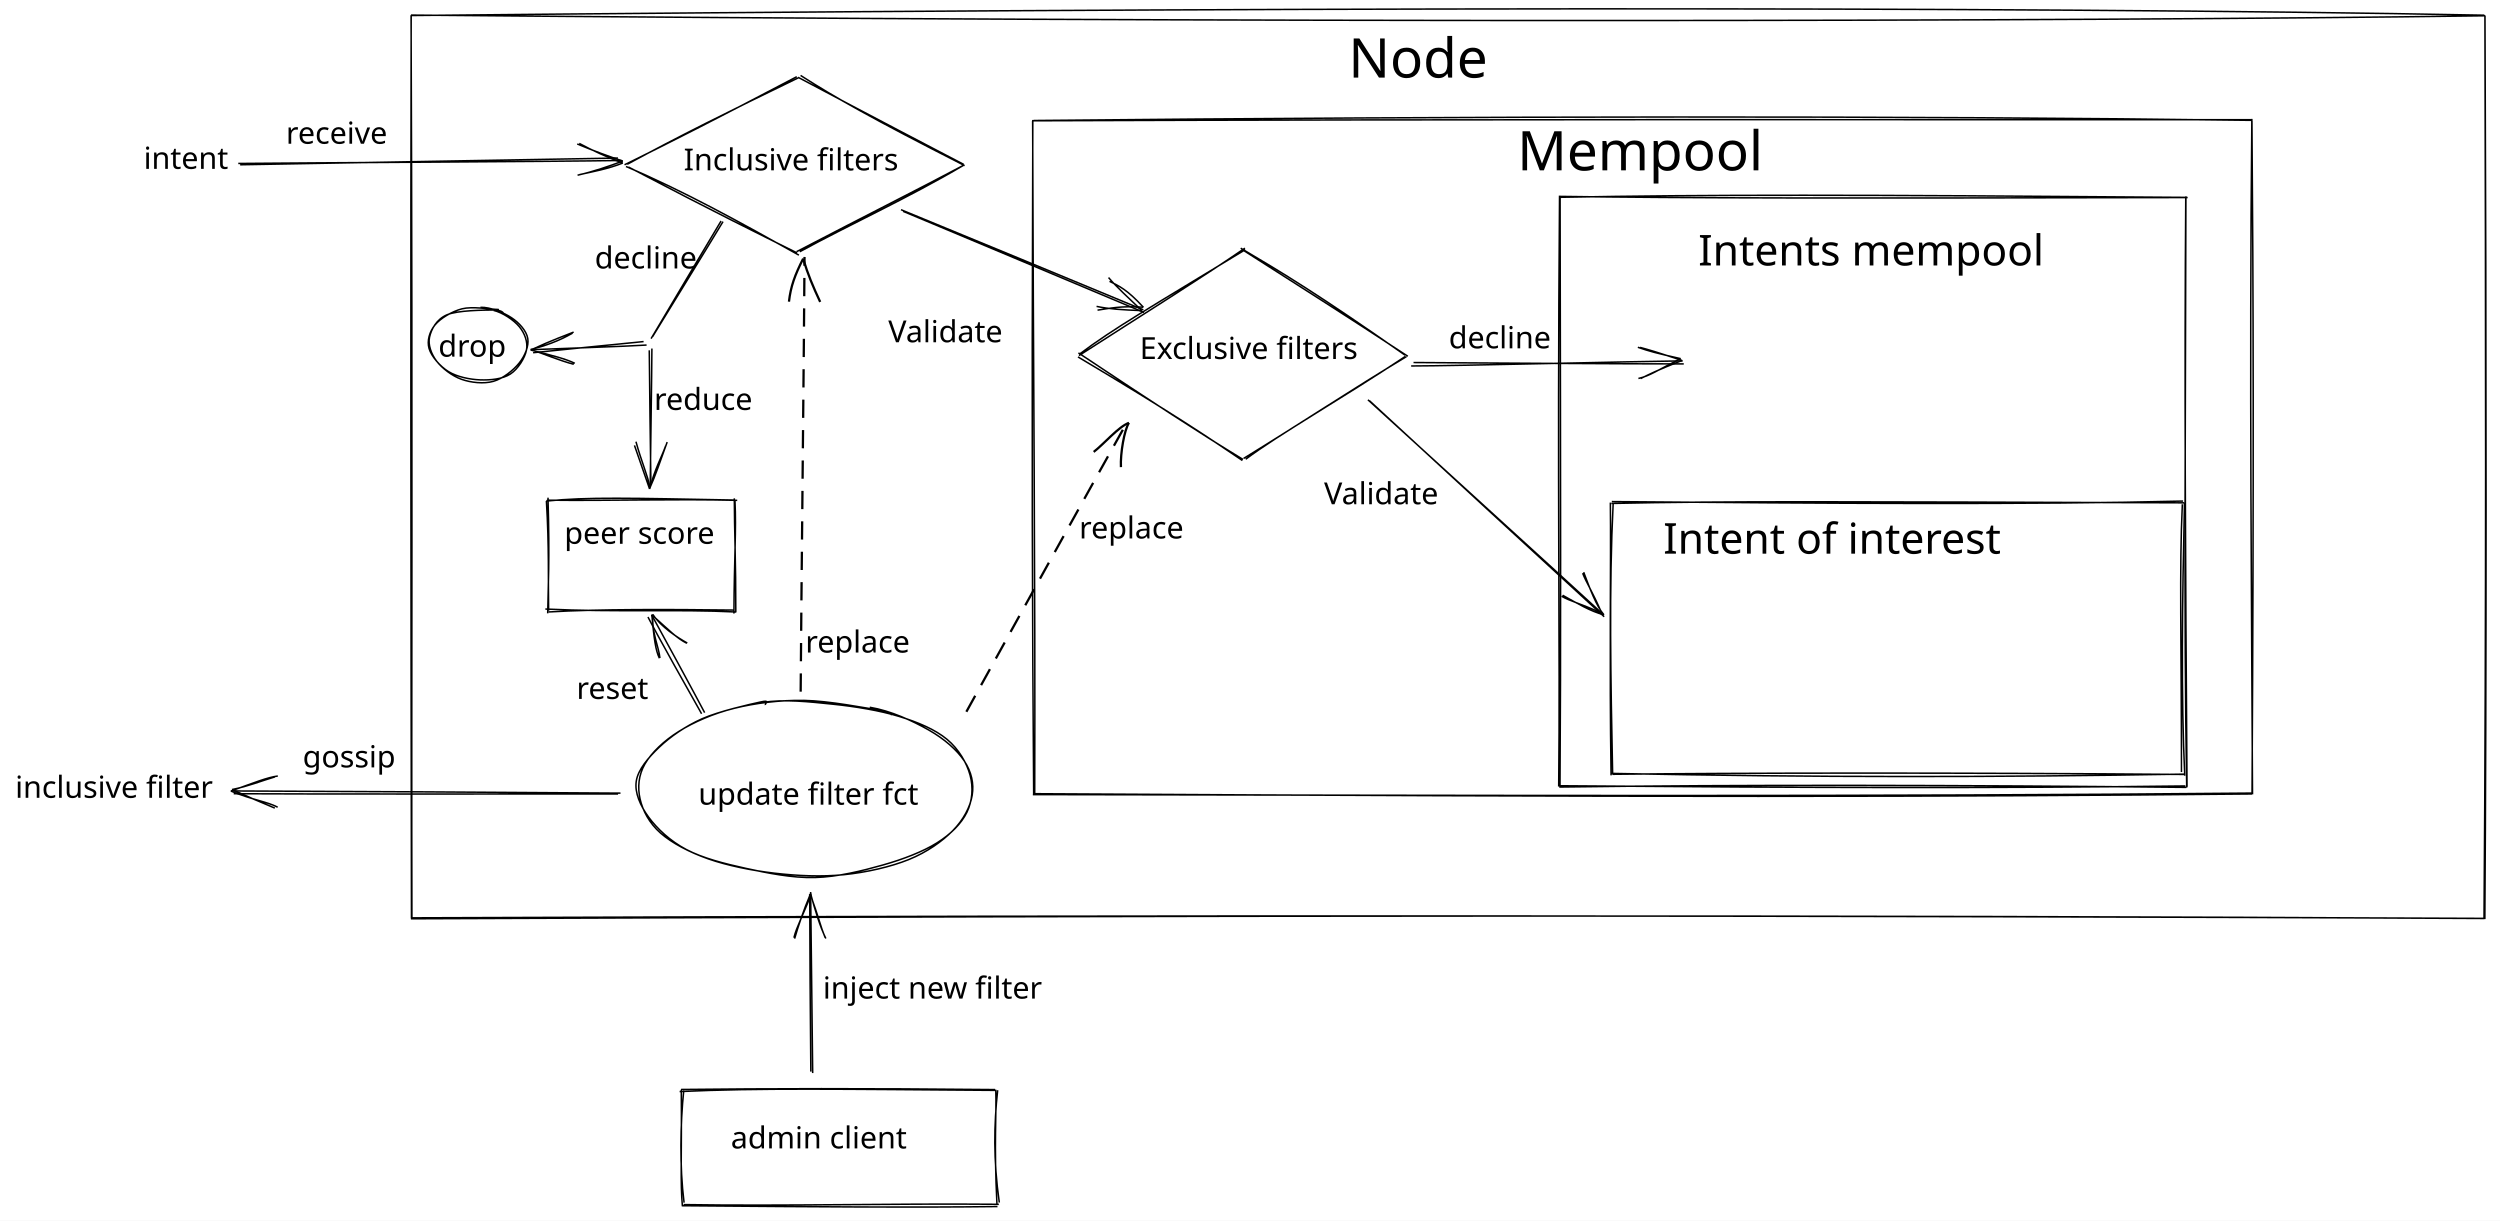
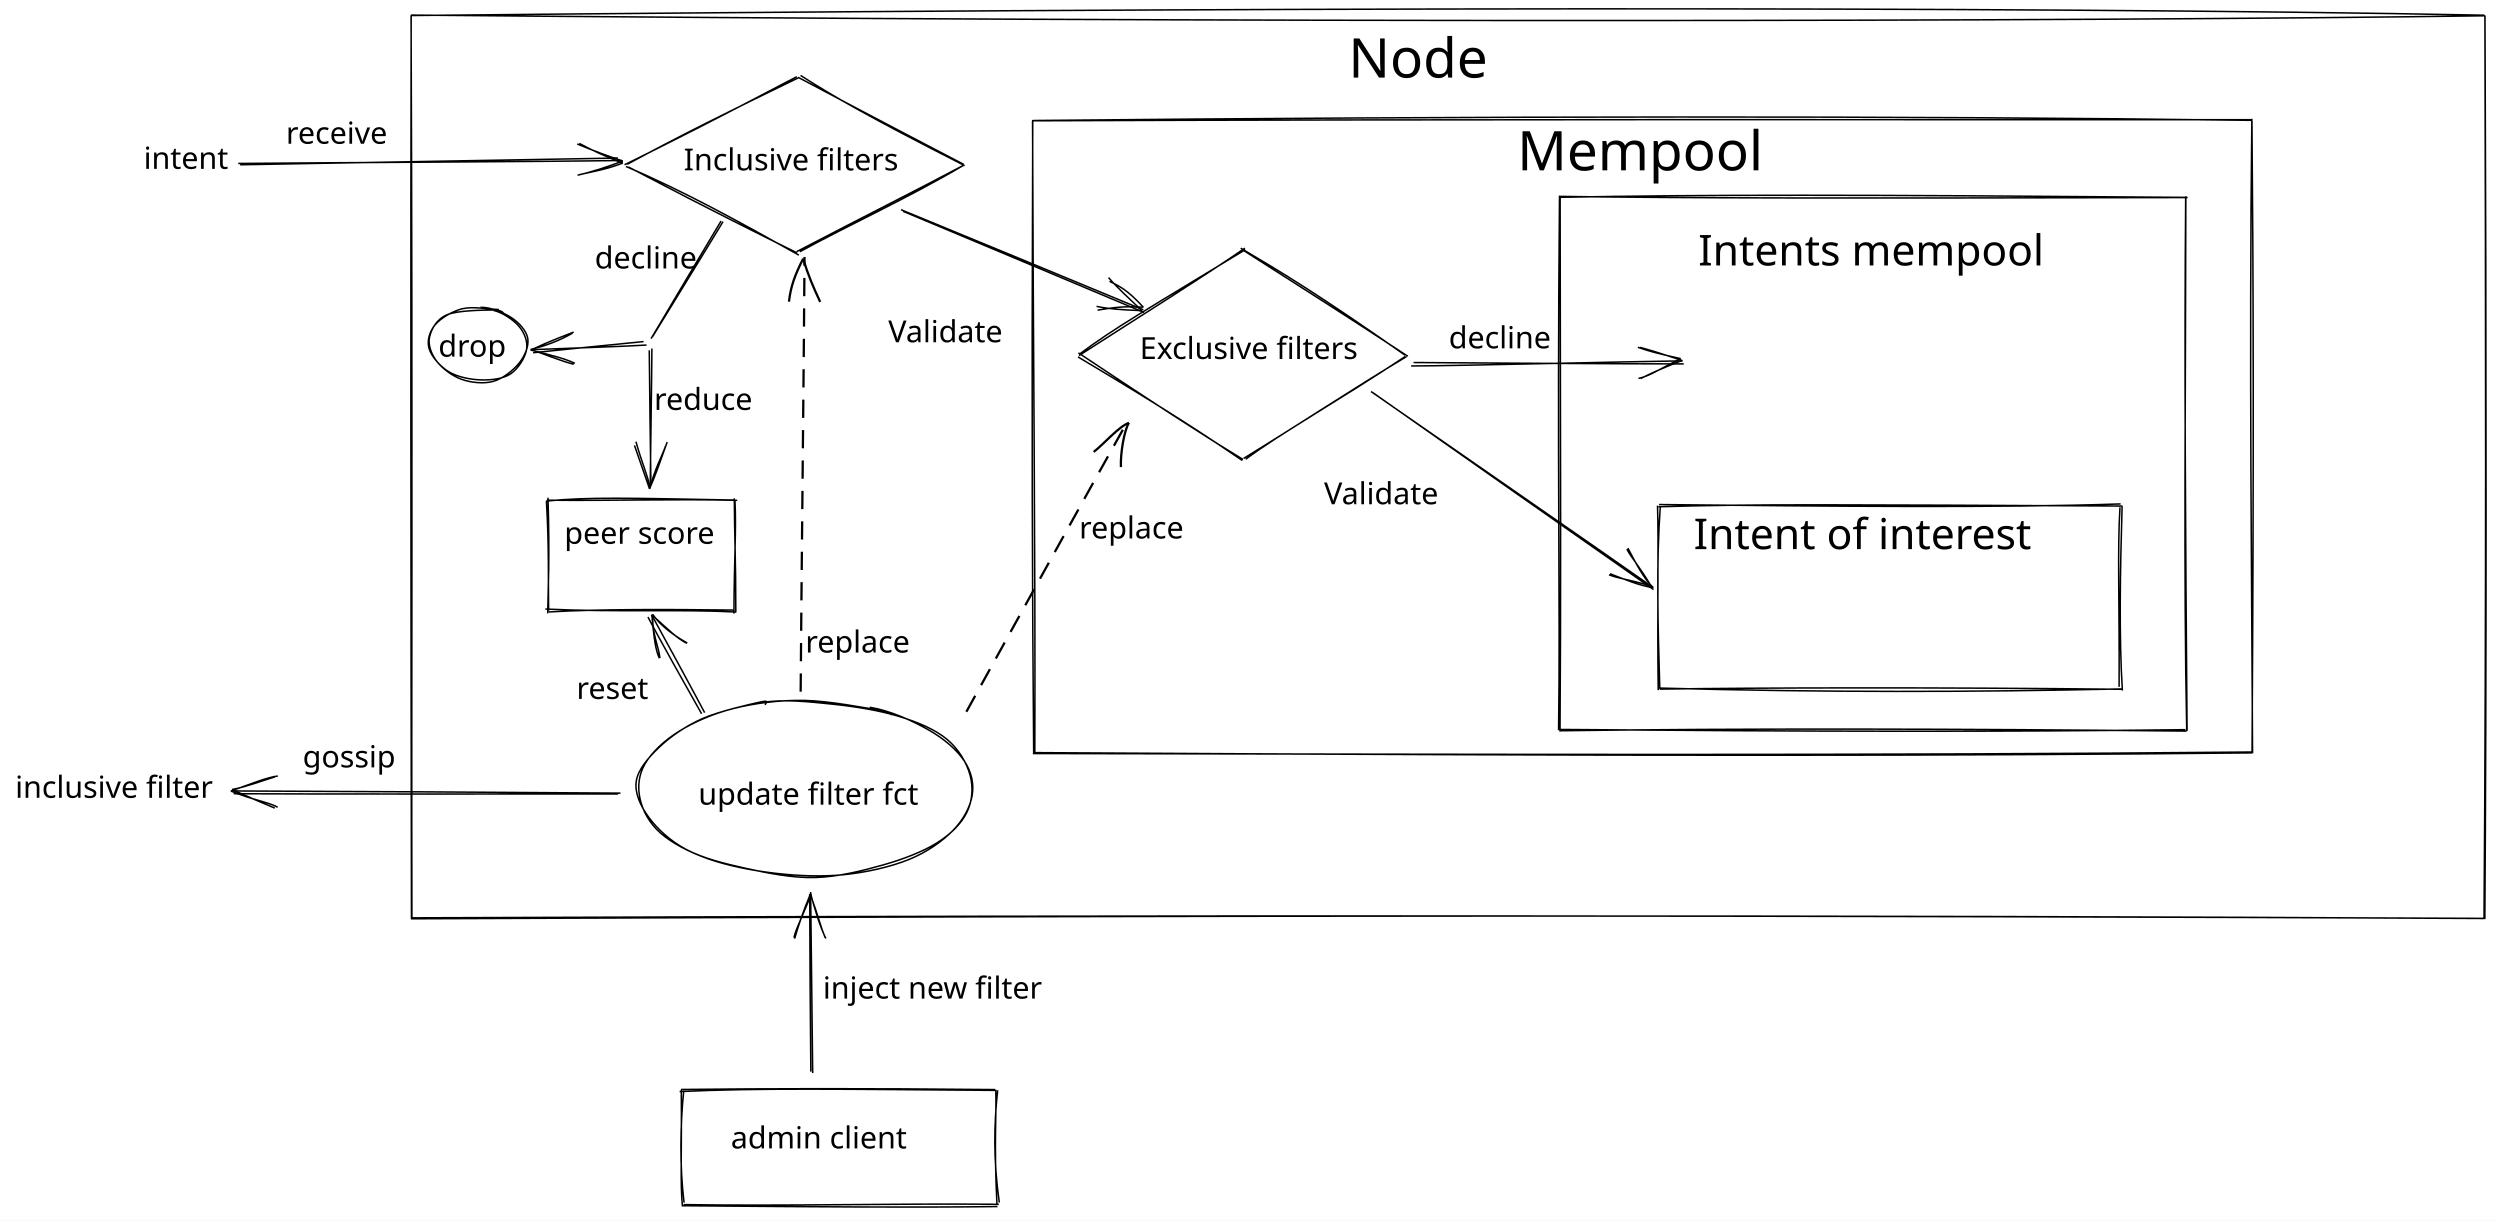
<svg xmlns="http://www.w3.org/2000/svg" version="1.1" viewBox="0 0 1643.546 802.5" width="1643.546" height="802.5">
  <defs>
    <style>
      @font-face {
        font-family: "Virgil";
        src: url("https://excalidraw.com/Virgil.woff2");
      }
      @font-face {
        font-family: "Cascadia";
        src: url("https://excalidraw.com/Cascadia.woff2");
      }
    </style>
  </defs>
  <rect x="0" y="0" width="1643.546" height="802.5" fill="#ffffff" />
  <g transform="translate(270.4537 10) rotate(0 681.5463 297)">
    <path d="M-0.272 0.207 C527.204 -5.149, 1055.983 -6.058, 1362.798 -0.014 M-0.298 -0.084 C543.112 4.93, 1085.886 4.301, 1363.213 0.375 M1363.177 0.181 C1363.701 197.148, 1364.07 394.432, 1362.584 593.666 M1363.224 0.361 C1364.179 221.401, 1364.217 442.352, 1363.133 594.19 M1363.534 593.753 C940.057 591.993, 517.961 591.423, 0.29 593.396 M1362.791 593.834 C941.157 591.455, 519.144 591.852, -0.338 594.034 M0.345 593.562 C-0.043 440.924, 0.948 285.74, -0.2 0.177 M0.046 593.822 C-0.339 370.268, -0.537 147.414, -0.129 -0.006" stroke="#000000" stroke-width="1" fill="none" />
  </g>
  <g transform="translate(886.4537 19) rotate(0 42 23)">
    <text x="0" y="32" font-family="Virgil, Segoe UI Emoji" font-size="36px" fill="#000000" text-anchor="start" style="white-space: pre;" direction="ltr">Node</text>
  </g>
  <g>
    <g transform="translate(157.4537 108.0024) rotate(0 125.1498 -1.884201)">
      <path d="M0.43 0.329 C41.862 -0.344, 207.239 -3.481, 248.788 -4.097 M-0.803 -0.544 C40.997 -1, 209.46 -1.721, 251.102 -2.51" stroke="#000000" stroke-width="1" fill="none" />
    </g>
    <g transform="translate(157.4537 108.0024) rotate(0 125.1498 -1.884201)">
      <path d="M223.57 6.786 C232.072 4.906, 242.171 3.095, 251.939 -0.798 M222.251 7.18 C232.851 4.769, 242.631 1.355, 251.977 -2.112" stroke="#000000" stroke-width="1" fill="none" />
    </g>
    <g transform="translate(157.4537 108.0024) rotate(0 125.1498 -1.884201)">
      <path d="M223.353 -13.734 C231.913 -9.121, 242.081 -4.438, 251.939 -0.798 M222.034 -13.34 C232.884 -8.793, 242.738 -5.251, 251.977 -2.112" stroke="#000000" stroke-width="1" fill="none" />
    </g>
  </g>
  <g transform="translate(412.4537 51) rotate(0 111 57.5)">
    <path d="M113.861 -1.417 C136.521 13.132, 160.631 26.794, 221.717 57.885 M112.216 -0.182 C134.745 11.686, 155.274 22.71, 221.072 57.056 M221.234 57.541 C185.118 78.902, 145.334 97.004, 113.343 114.495 M221.139 57.579 C190.665 73.786, 158.503 89.842, 111.269 114.43 M112.75 116.731 C74.83 95.55, 37.151 74.587, -0.928 58.451 M111.548 115.254 C86.505 102.784, 60.103 89.891, 0.711 58.805 M-1.865 57.321 C27.289 42.986, 58.356 27.275, 111.348 -0.58 M-0.107 57.016 C33.5 38.817, 66.164 22.522, 112.942 -0.1" stroke="#000000" stroke-width="1" fill="none" />
  </g>
  <g transform="translate(449.4537 94) rotate(0 77 13)">
    <text x="0" y="18" font-family="Virgil, Segoe UI Emoji" font-size="20px" fill="#000000" text-anchor="start" style="white-space: pre;" direction="ltr">Inclusive filters</text>
  </g>
-   <g transform="translate(679.4537 79) rotate(0 400.5 221.5)">
-     <path d="M-0.395 0.416 C279.97 -0.659, 559.018 -0.289, 800.635 -0.301 M0.087 0.22 C288.475 -2.67, 576.812 -2.999, 801.096 0.121 M800.948 -0.836 C799.232 166.419, 800.913 334.886, 801.393 443.227 M801.016 0.483 C801.952 113.781, 802.289 228.954, 801.077 443.017 M800.918 442.383 C553.136 444.777, 305.471 443.907, -0.452 443.391 M801.105 442.97 C601.69 444.954, 402.354 445.207, -0.332 442.782 M0.785 443.097 C1.252 303.636, -0.139 163.013, -0.585 0.583 M0.096 443.183 C-0.757 332.13, -1.255 221.677, -0.465 -0.169" stroke="#000000" stroke-width="1" fill="none" />
+   <g transform="translate(679.4537 79) rotate(0 400.5 208)">
+     <path d="M-0.395 0.416 C279.97 -0.659, 559.018 -0.289, 800.635 -0.301 M0.087 0.22 C288.475 -2.67, 576.812 -2.999, 801.096 0.121 M800.943 -0.912 C799.132 156.177, 800.965 314.587, 801.429 416.247 M801.018 0.526 C801.961 106.775, 802.33 215.07, 801.084 416.019 M800.918 415.383 C553.136 417.777, 305.471 416.907, -0.452 416.391 M801.105 415.97 C601.69 417.954, 402.354 418.207, -0.332 415.782 M0.857 416.105 C1.315 285.159, -0.203 152.945, -0.638 0.636 M0.105 416.2 C-0.768 311.862, -1.311 208.178, -0.507 -0.184" stroke="#000000" stroke-width="1" fill="none" />
  </g>
  <g transform="translate(282.4537 202) rotate(0 32 24.5)">
    <path d="M33.437 0.025 C39.95 -0.163, 48.616 3.446, 53.794 6.856 C58.972 10.267, 63.656 15.528, 64.507 20.488 C65.358 25.447, 62.665 31.912, 58.901 36.614 C55.138 41.316, 48.255 46.909, 41.925 48.7 C35.595 50.491, 27.143 49.572, 20.921 47.359 C14.699 45.146, 8.091 40.043, 4.595 35.42 C1.099 30.797, -1.186 24.698, -0.053 19.62 C1.079 14.542, 4.396 7.924, 11.392 4.953 C18.389 1.983, 35.727 1.871, 41.923 1.798 C48.119 1.725, 48.96 4.273, 48.568 4.513 M42.018 2.067 C47.94 3.444, 55.298 8.403, 58.907 12.739 C62.516 17.076, 64.653 22.886, 63.672 28.085 C62.691 33.284, 58.11 40.657, 53.022 43.932 C47.934 47.207, 39.909 48.006, 33.143 47.735 C26.377 47.465, 18.014 45.745, 12.427 42.311 C6.84 38.878, 1.106 32.249, -0.379 27.134 C-1.864 22.02, -0.091 15.976, 3.517 11.624 C7.125 7.273, 14.614 2.733, 21.271 1.025 C27.927 -0.682, 39.735 1.246, 43.456 1.379 C47.177 1.512, 44.001 1.335, 43.597 1.825" stroke="#000000" stroke-width="1" fill="none" />
  </g>
  <g transform="translate(288.9537 216.5) rotate(0 21.5 13)">
    <text x="21.5" y="18" font-family="Virgil, Segoe UI Emoji" font-size="20px" fill="#000000" text-anchor="middle" style="white-space: pre;" direction="ltr">drop</text>
  </g>
  <g>
    <g transform="translate(593.5835 139.0138) rotate(0 78.62928 32.61864)">
      <path d="M0.135 -0.077 C26.723 11.074, 132.253 55.258, 158.511 66.401 M-1.253 -1.163 C25.347 9.694, 131.68 53.645, 158.05 64.678" stroke="#000000" stroke-width="1" fill="none" />
    </g>
    <g transform="translate(593.5835 139.0138) rotate(0 78.62928 32.61864)">
      <path d="M127.952 64.887 C135.804 63.759, 142.895 61.949, 158.059 62.951 M127.315 62.406 C135.48 64.157, 144.381 64.733, 157.066 65.188" stroke="#000000" stroke-width="1" fill="none" />
    </g>
    <g transform="translate(593.5835 139.0138) rotate(0 78.62928 32.61864)">
      <path d="M135.824 45.935 C141.899 48.9, 147.294 51.174, 158.059 62.951 M135.187 43.454 C141.138 50.421, 147.846 56.277, 157.066 65.188" stroke="#000000" stroke-width="1" fill="none" />
    </g>
  </g>
  <g transform="translate(708.4537 164) rotate(0 108.5 69)">
    <path d="M107.21 -0.858 C134.28 15.12, 158.457 29.661, 215.308 69.527 M108.676 0.401 C142.313 21.964, 176.504 43.483, 217.083 70.211 M215.358 70.363 C173.707 98.058, 132.064 121.717, 110.503 137.909 M216.166 70.441 C181.305 91.363, 147.464 113.829, 109.113 137.388 M108.715 138.028 C77.761 119.165, 50.69 101.359, 0.527 68.003 M108.324 138.753 C85.865 123.584, 62.884 107.904, 0.234 70.649 M1.327 68.723 C23.167 52.231, 48.441 37.662, 110.192 0.159 M0.879 69.784 C41.469 43.652, 82.449 18.092, 109.966 -0.864" stroke="#000000" stroke-width="1" fill="none" />
  </g>
  <g transform="translate(741.4537 218) rotate(0 79.5 13)">
    <text x="79.5" y="18" font-family="Virgil, Segoe UI Emoji" font-size="20px" fill="#000000" text-anchor="middle" style="white-space: pre;" direction="ltr">Exclusive filters</text>
  </g>
  <g transform="translate(997.4537 80) rotate(0 66.5 23)">
    <text x="0" y="32" font-family="Virgil, Segoe UI Emoji" font-size="36px" fill="#000000" text-anchor="start" style="white-space: pre;" direction="ltr">Mempool</text>
  </g>
-   <g transform="translate(1059.454 330) rotate(0 188 89.5)">
-     <path d="M-0.086 0.979 C75.326 -0.66, 150.775 -0.235, 376.689 0.569 M0.189 -0.248 C137.975 0.961, 276.73 1.937, 375.73 -0.594 M375.261 1.5 C373.202 44.516, 374.692 91.564, 374.682 177.561 M376.656 0.753 C375.217 64.125, 374.405 129.318, 376.846 179.973 M376.559 178.918 C255.477 181.004, 134.932 181.223, 0.134 178.447 M376.451 179.131 C228.421 177.848, 81.13 178.084, 0.552 179.036 M0.717 178.373 C-0.495 117.819, -1.697 56.17, 1.083 0.698 M-0.303 179.713 C-1.461 107.839, -0.314 36.802, -0.774 0.429" stroke="#000000" stroke-width="1" fill="none" />
-   </g>
-   <g transform="translate(1093.454 339) rotate(0 125.5 18)">
+   <g transform="translate(1090.454 332) rotate(0 152 60.5)">
+     <path d="M-0.103 1.173 C60.736 -0.734, 121.618 -0.226, 304.825 0.682 M0.226 -0.297 C111.429 0.838, 223.792 2.006, 303.677 -0.711 M303.261 1.5 C301.493 29.93, 302.983 62.392, 302.682 119.561 M304.656 0.753 C303.411 43.051, 302.598 87.171, 304.846 121.973 M304.669 120.902 C206.614 123.056, 109.2 123.318, 0.161 120.337 M304.54 121.157 C184.739 119.791, 65.824 120.073, 0.661 121.044 M0.717 120.373 C-0.472 79.856, -1.674 38.244, 1.083 0.698 M-0.303 121.713 C-1.062 73, 0.086 25.124, -0.774 0.429" stroke="#000000" stroke-width="1" fill="none" />
+   </g>
+   <g transform="translate(1113.454 336) rotate(0 125.5 18)">
    <text x="0" y="25" font-family="Virgil, Segoe UI Emoji" font-size="28px" fill="#000000" text-anchor="start" style="white-space: pre;" direction="ltr">Intent of interest</text>
  </g>
-   <g transform="translate(1025.454 129.5) rotate(0 206 194)">
-     <path d="M-0.693 -0.401 C87.165 0.814, 173.633 0.875, 412.74 0.388 M0.29 0.207 C96.966 -1.63, 192.762 -1.549, 412.41 0.257 M411.603 -0.443 C411.433 138.043, 410.122 277.036, 412.128 388.264 M411.501 -0.358 C410.601 117.963, 411.256 236.018, 412.335 387.703 M411.248 387.192 C288.795 388.736, 167.47 388.481, 0.109 387.055 M411.827 388.14 C264.716 386.559, 116.765 386.275, -0.041 387.922 M-0.743 387.6 C0.263 293.646, -1.803 199.335, -0.197 0.058 M0.117 388.374 C0.741 297.138, 0.552 205.251, 0.188 -0.565" stroke="#000000" stroke-width="1" fill="none" />
+   <g transform="translate(1025.454 129.5) rotate(0 206 175.5)">
+     <path d="M-0.693 -0.401 C87.165 0.814, 173.633 0.875, 412.74 0.388 M0.29 0.207 C96.966 -1.63, 192.762 -1.549, 412.41 0.257 M411.562 -0.49 C411.467 124.837, 410.019 250.725, 412.142 351.292 M411.448 -0.396 C410.556 106.66, 411.28 213.422, 412.37 350.672 M411.248 350.192 C288.795 351.736, 167.47 351.481, 0.109 350.055 M411.827 351.14 C264.716 349.559, 116.765 349.275, -0.041 350.922 M-0.821 350.558 C0.385 265.574, -1.897 180.196, -0.218 0.064 M0.13 351.413 C0.753 268.902, 0.543 185.673, 0.208 -0.625" stroke="#000000" stroke-width="1" fill="none" />
  </g>
  <g transform="translate(1116.454 149.5) rotate(0 109.5 18)">
    <text x="0" y="25" font-family="Virgil, Segoe UI Emoji" font-size="28px" fill="#000000" text-anchor="start" style="white-space: pre;" direction="ltr">Intents mempool</text>
  </g>
  <g>
    <g transform="translate(929.4537 239) rotate(0 87.87291 -0.07434128)">
      <path d="M-0.179 -0.667 C29.568 -0.428, 147.818 0.279, 177.478 0.247 M-1.732 1.597 C27.986 1.556, 146.921 -1.481, 176.781 -1.746" stroke="#000000" stroke-width="1" fill="none" />
    </g>
    <g transform="translate(929.4537 239) rotate(0 87.87291 -0.07434128)">
      <path d="M147.668 9.817 C155.36 8.032, 159.582 4.734, 175.409 -3.229 M149.116 9.897 C154.548 7.15, 159.802 4.474, 176.321 -2.007" stroke="#000000" stroke-width="1" fill="none" />
    </g>
    <g transform="translate(929.4537 239) rotate(0 87.87291 -0.07434128)">
      <path d="M147.298 -10.7 C154.868 -8.043, 159.169 -6.898, 175.409 -3.229 M148.746 -10.621 C154.051 -9.195, 159.38 -7.699, 176.321 -2.007" stroke="#000000" stroke-width="1" fill="none" />
    </g>
  </g>
  <g>
-     <g transform="translate(899.3371 262.4382) rotate(0 77.62192 71.70873)">
-       <path d="M0.935 0.948 C26.668 24.714, 129.448 119.444, 155.278 143.017 M-0.034 0.401 C25.428 23.745, 128.228 117.174, 154.109 141.024" stroke="#000000" stroke-width="1" fill="none" />
-     </g>
-     <g transform="translate(899.3371 262.4382) rotate(0 77.62192 71.70873)">
-       <path d="M127.961 128.874 C137.179 133.985, 146.469 139.633, 155.116 141.749 M127.269 129.531 C132.789 132.799, 139.39 134.16, 153.692 140.686" stroke="#000000" stroke-width="1" fill="none" />
-     </g>
-     <g transform="translate(899.3371 262.4382) rotate(0 77.62192 71.70873)">
-       <path d="M141.809 113.729 C145.914 124.598, 150.038 135.897, 155.116 141.749 M141.116 114.386 C143.698 120.974, 147.22 125.703, 153.692 140.686" stroke="#000000" stroke-width="1" fill="none" />
+     <g transform="translate(901.3517 257) rotate(0 92.83061 65.48884)">
+       <path d="M0.935 0.948 C31.738 22.641, 154.796 109.078, 185.695 130.577 M-0.034 0.401 C30.498 21.672, 153.575 106.808, 184.527 128.585" stroke="#000000" stroke-width="1" fill="none" />
+     </g>
+     <g transform="translate(901.3517 257) rotate(0 92.83061 65.48884)">
+       <path d="M157.112 120.186 C166.789 123.887, 176.552 128.136, 185.534 129.309 M156.419 120.843 C162.186 123.281, 169.069 123.808, 184.11 128.246" stroke="#000000" stroke-width="1" fill="none" />
+     </g>
+     <g transform="translate(901.3517 257) rotate(0 92.83061 65.48884)">
+       <path d="M168.845 103.35 C174.204 113.423, 179.59 123.954, 185.534 129.309 M168.152 104.006 C171.466 110.148, 175.74 114.418, 184.11 128.246" stroke="#000000" stroke-width="1" fill="none" />
    </g>
  </g>
  <g transform="translate(870.4537 313.5) rotate(0 38.5 13)">
    <text x="0" y="18" font-family="Virgil, Segoe UI Emoji" font-size="20px" fill="#000000" text-anchor="start" style="white-space: pre;" direction="ltr">Validate</text>
  </g>
  <g transform="translate(583.9537 207) rotate(0 38.5 13)">
    <text x="0" y="18" font-family="Virgil, Segoe UI Emoji" font-size="20px" fill="#000000" text-anchor="start" style="white-space: pre;" direction="ltr">Validate</text>
  </g>
  <g transform="translate(952.4537 211) rotate(0 31 13)">
    <text x="0" y="18" font-family="Virgil, Segoe UI Emoji" font-size="20px" fill="#000000" text-anchor="start" style="white-space: pre;" direction="ltr">decline</text>
  </g>
  <g transform="translate(94.4537 93) rotate(0 27.5 13)">
    <text x="0" y="18" font-family="Virgil, Segoe UI Emoji" font-size="20px" fill="#000000" text-anchor="start" style="white-space: pre;" direction="ltr">intent</text>
  </g>
  <g transform="translate(447.9537 511) rotate(0 83.5 13)">
    <text x="83.5" y="18" font-family="Virgil, Segoe UI Emoji" font-size="20px" fill="#000000" text-anchor="middle" style="white-space: pre;" direction="ltr">update filter fct</text>
  </g>
  <g>
    <g transform="translate(407.4402 520.9902) rotate(0 -127.0771 0.009479644)">
      <path d="M-1.12 0.967 C-43.258 1.001, -211.573 1.121, -253.798 0.818 M0.493 0.429 C-41.701 0.055, -211.983 -0.911, -254.647 -1" stroke="#000000" stroke-width="1" fill="none" />
    </g>
    <g transform="translate(407.4402 520.9902) rotate(0 -127.0771 0.009479644)">
      <path d="M-224.803 -10.828 C-231.582 -9.992, -240.551 -6.372, -255.678 -0.924 M-226.694 -10.249 C-236.105 -7.471, -243.697 -4.21, -254.91 -1.927" stroke="#000000" stroke-width="1" fill="none" />
    </g>
    <g transform="translate(407.4402 520.9902) rotate(0 -127.0771 0.009479644)">
      <path d="M-224.889 9.693 C-231.754 6.032, -240.703 5.156, -255.678 -0.924 M-226.78 10.272 C-236.077 6.45, -243.641 3.111, -254.91 -1.927" stroke="#000000" stroke-width="1" fill="none" />
    </g>
  </g>
  <g transform="translate(529.4537 411) rotate(0 36.5 13)">
    <text x="0" y="18" font-family="Virgil, Segoe UI Emoji" font-size="20px" fill="#000000" text-anchor="start" style="white-space: pre;" direction="ltr">replace</text>
  </g>
  <g>
    <g transform="translate(634.7836 467.2594) rotate(0 53.16953 -94.19396)">
      <path d="M0.523 0.662 C17.971 -30.968, 87.994 -157.509, 105.816 -189.05" stroke="#000000" stroke-width="1.5" fill="none" stroke-dasharray="12 8" />
    </g>
    <g transform="translate(634.7836 467.2594) rotate(0 53.16953 -94.19396)">
      <path d="M102.137 -160.165 C101.689 -169.122, 104.351 -184.636, 107.401 -189.264" stroke="#000000" stroke-width="1.5" fill="none" />
    </g>
    <g transform="translate(634.7836 467.2594) rotate(0 53.16953 -94.19396)">
      <path d="M84.219 -170.168 C90.89 -175.263, 100.608 -186.837, 107.401 -189.264" stroke="#000000" stroke-width="1.5" fill="none" />
    </g>
  </g>
  <g transform="translate(709.4537 336) rotate(0 36.5 13)">
    <text x="0" y="18" font-family="Virgil, Segoe UI Emoji" font-size="20px" fill="#000000" text-anchor="start" style="white-space: pre;" direction="ltr">replace</text>
  </g>
  <g>
    <g transform="translate(533.8279 705.2995) rotate(0 -0.5367413 -59.36475)">
      <path d="M0.45 0.15 C0.285 -19.677, -0.73 -99.06, -0.899 -118.879 M-0.774 -0.817 C-1.05 -20.472, -1.513 -98.037, -1.523 -117.491" stroke="#000000" stroke-width="1" fill="none" />
    </g>
    <g transform="translate(533.8279 705.2995) rotate(0 -0.5367413 -59.36475)">
      <path d="M9.094 -88.309 C5.163 -96.371, 2.164 -106.483, -0.928 -117.813 M8.613 -88.921 C5.585 -96.319, 4.332 -102.451, -0.865 -116.661" stroke="#000000" stroke-width="1" fill="none" />
    </g>
    <g transform="translate(533.8279 705.2995) rotate(0 -0.5367413 -59.36475)">
      <path d="M-11.427 -88.232 C-9.049 -96.394, -5.739 -106.53, -0.928 -117.813 M-11.908 -88.843 C-10.01 -96.324, -6.337 -102.474, -0.865 -116.661" stroke="#000000" stroke-width="1" fill="none" />
    </g>
  </g>
  <g transform="translate(480.4537 737) rotate(0 55.5 13)">
    <text x="0" y="18" font-family="Virgil, Segoe UI Emoji" font-size="20px" fill="#000000" text-anchor="start" style="white-space: pre;" direction="ltr">admin client</text>
  </g>
  <g transform="translate(419.4537 461) rotate(0 110.5 57.5)">
    <path d="M152.338 3.965 C166.116 6.224, 180.705 13.017, 191.06 18.895 C201.415 24.774, 209.696 32.085, 214.467 39.237 C219.239 46.39, 220.946 54.165, 219.687 61.809 C218.428 69.453, 213.863 78.055, 206.913 85.103 C199.962 92.15, 189.904 99.273, 177.985 104.094 C166.067 108.915, 150.097 112.534, 135.402 114.028 C120.707 115.522, 104.685 114.788, 89.814 113.058 C74.943 111.327, 58.684 108.043, 46.178 103.645 C33.672 99.247, 22.248 93.238, 14.776 86.67 C7.303 80.102, 3.051 71.808, 1.344 64.239 C-0.363 56.67, 0.28 48.657, 4.534 41.256 C8.788 33.854, 17.08 25.93, 26.869 19.829 C36.658 13.728, 49.557 8.046, 63.268 4.65 C76.979 1.254, 93.02 -0.799, 109.135 -0.547 C125.251 -0.295, 150.472 4.56, 159.961 6.161 C169.45 7.761, 166.869 8.288, 166.071 9.055 M82.049 0.867 C95.461 -1.574, 112.934 0.41, 127.87 1.933 C142.806 3.456, 159.123 6.155, 171.665 10.006 C184.207 13.856, 195.351 18.604, 203.122 25.036 C210.894 31.468, 216.112 40.603, 218.293 48.599 C220.474 56.595, 219.838 65.592, 216.207 73.014 C212.576 80.436, 205.707 87.357, 196.509 93.13 C187.311 98.904, 174.398 103.86, 161.019 107.656 C147.64 111.452, 131.257 115.539, 116.237 115.909 C101.217 116.279, 84.976 112.943, 70.901 109.876 C56.825 106.81, 42.439 103.12, 31.785 97.508 C21.13 91.896, 12.464 83.701, 6.974 76.205 C1.484 68.709, -2.32 60.197, -1.155 52.533 C0.01 44.869, 6.767 37.05, 13.964 30.221 C21.161 23.392, 30.924 16.515, 42.025 11.559 C53.126 6.603, 73.616 1.997, 80.571 0.486 C87.525 -1.026, 83.226 1.354, 83.751 2.492" stroke="#000000" stroke-width="1" fill="none" />
  </g>
  <g transform="translate(360 328.5) rotate(0 61.5 36.5)">
    <path d="M-0.456 0.324 C40.43 0.877, 82.338 -0.609, 124.67 0.438 M-0.973 0.925 C26.55 -1.893, 53.824 -1.028, 123.219 0.246 M123.189 0.658 C124.152 20.482, 122.675 37.157, 122.494 74.837 M122.746 -0.897 C122.761 20.454, 123.813 40.958, 123.735 73.779 M124.092 73.846 C85.3 71.924, 45.441 74.123, -1.467 71.891 M122.89 72.583 C79.168 72.075, 34.433 71.855, 0.691 73.806 M0.066 74.732 C0.314 57.867, 1.491 39.969, 0.267 -1.315 M0.675 72.97 C0.3 52.296, 1.053 31.48, -0.796 0.825" stroke="#000000" stroke-width="1" fill="none" />
  </g>
  <g transform="translate(371 339.5) rotate(0 51 13)">
    <text x="0" y="18" font-family="Virgil, Segoe UI Emoji" font-size="20px" fill="#000000" text-anchor="start" style="white-space: pre;" direction="ltr">peer score</text>
  </g>
  <g transform="translate(448 716.5) rotate(0 103.5 38)">
    <path d="M-1.195 1.122 C51.533 -1.292, 102.612 -0.412, 206.844 0.341 M-0.303 -0.261 C58.687 -0.91, 117.866 -1.055, 206.19 -0.194 M207.887 0.241 C205.445 22.922, 204.969 45.595, 208.96 74.07 M206.636 -0.085 C207.204 16.278, 205.368 34.507, 207.409 75.298 M208.633 75.228 C137.44 74.557, 68.488 76.521, 1.404 75.42 M207.757 76.71 C151.72 77.389, 97.964 76.986, 0.295 76.171 M1.721 74.14 C-1.26 49.914, -0.746 22.615, 1.516 0.399 M0.632 76.549 C-0.838 60.666, 0.251 45.934, -0.108 -0.1" stroke="#000000" stroke-width="1" fill="none" />
  </g>
  <g transform="translate(10 506.5) rotate(0 67.5 13)">
    <text x="0" y="18" font-family="Virgil, Segoe UI Emoji" font-size="20px" fill="#000000" text-anchor="start" style="white-space: pre;" direction="ltr">inclusive filter</text>
  </g>
  <g transform="translate(199 486.5) rotate(0 29 13)">
    <text x="0" y="18" font-family="Virgil, Segoe UI Emoji" font-size="20px" fill="#000000" text-anchor="start" style="white-space: pre;" direction="ltr">gossip</text>
  </g>
  <g>
    <g transform="translate(461.6141 468.6646) rotate(0 -17.00317 -31.99302)">
      <path d="M-0.38 0.571 C-6.378 -9.923, -30.054 -52.071, -35.627 -63.03 M1.621 -0.174 C-4.017 -10.97, -27.341 -53.852, -33.278 -64.557" stroke="#000000" stroke-width="1" fill="none" />
    </g>
    <g transform="translate(461.6141 468.6646) rotate(0 -17.00317 -31.99302)">
      <path d="M-9.779 -45.921 C-16.269 -49.511, -27.302 -56.69, -32.364 -64.67 M-10.106 -45.758 C-16.638 -49.042, -21.611 -54.243, -33.1 -64.496" stroke="#000000" stroke-width="1" fill="none" />
    </g>
    <g transform="translate(461.6141 468.6646) rotate(0 -17.00317 -31.99302)">
      <path d="M-27.775 -36.058 C-28.323 -42.845, -33.419 -53.278, -32.364 -64.67 M-28.102 -35.896 C-30.675 -41.245, -31.626 -48.65, -33.1 -64.496" stroke="#000000" stroke-width="1" fill="none" />
    </g>
  </g>
  <g transform="translate(379 441.5) rotate(0 26 13)">
    <text x="0" y="18" font-family="Virgil, Segoe UI Emoji" font-size="20px" fill="#000000" text-anchor="start" style="white-space: pre;" direction="ltr">reset</text>
  </g>
  <g transform="translate(188 76.5) rotate(0 32.5 13)">
    <text x="0" y="18" font-family="Virgil, Segoe UI Emoji" font-size="20px" fill="#000000" text-anchor="start" style="white-space: pre;" direction="ltr">receive</text>
  </g>
  <g transform="translate(541 638.5) rotate(0 79 13)">
    <text x="0" y="18" font-family="Virgil, Segoe UI Emoji" font-size="20px" fill="#000000" text-anchor="start" style="white-space: pre;" direction="ltr">inject new filter</text>
  </g>
  <g transform="translate(391 158.5) rotate(0 31 13)">
    <text x="0" y="18" font-family="Virgil, Segoe UI Emoji" font-size="20px" fill="#000000" text-anchor="start" style="white-space: pre;" direction="ltr">decline</text>
  </g>
  <g>
    <g transform="translate(527.3979 454.5631) rotate(0 0.2444969 -142.7389)">
      <path d="M-1.023 0.153 C-0.747 -47.54, 1.292 -237.97, 1.512 -285.63" stroke="#000000" stroke-width="1.5" fill="none" stroke-dasharray="12 8" />
    </g>
    <g transform="translate(527.3979 454.5631) rotate(0 0.2444969 -142.7389)">
      <path d="M11.8 -256.071 C7.028 -266.334, 3.842 -273.786, 0.596 -284.481" stroke="#000000" stroke-width="1.5" fill="none" />
    </g>
    <g transform="translate(527.3979 454.5631) rotate(0 0.2444969 -142.7389)">
      <path d="M-8.721 -256.236 C-7.579 -266.276, -4.852 -273.681, 0.596 -284.481" stroke="#000000" stroke-width="1.5" fill="none" />
    </g>
  </g>
  <g>
    <g transform="translate(475 144.5) rotate(0 -23.32261 39.44554)">
      <path d="M0.327 1.193 C-7.298 13.934, -38.243 64.158, -46.009 76.866 M-0.961 0.774 C-8.723 13.634, -39.268 65.117, -46.972 78.117" stroke="#000000" stroke-width="1" fill="none" />
    </g>
  </g>
  <g>
    <g transform="translate(427.7141 230.5962) rotate(0 -0.01205981 43.77298)">
      <path d="M-0.881 -0.266 C-0.83 14.242, 0.006 73.045, 0.208 87.613 M0.857 -1.452 C0.84 13.187, -0.132 74.079, -0.256 88.998" stroke="#000000" stroke-width="1" fill="none" />
    </g>
    <g transform="translate(427.7141 230.5962) rotate(0 -0.01205981 43.77298)">
      <path d="M-10.607 62.218 C-7.626 70.753, -5.521 76.983, -0.662 90.884 M-9.619 59.778 C-6.183 72.41, -1.652 82.682, -0.393 89.988" stroke="#000000" stroke-width="1" fill="none" />
    </g>
    <g transform="translate(427.7141 230.5962) rotate(0 -0.01205981 43.77298)">
      <path d="M9.912 62.474 C6.907 70.784, 3.026 76.939, -0.662 90.884 M10.901 60.034 C6.346 72.678, 2.888 82.851, -0.393 89.988" stroke="#000000" stroke-width="1" fill="none" />
    </g>
  </g>
  <g>
    <g transform="translate(423.5382 225.1716) rotate(0 -36.16935 3.047513)">
      <path d="M-0.435 -0.618 C-12.759 0.602, -61.074 5.429, -73.069 6.713 M1.538 1.672 C-10.998 2.56, -61.507 4.145, -73.877 4.711" stroke="#000000" stroke-width="1" fill="none" />
    </g>
    <g transform="translate(423.5382 225.1716) rotate(0 -36.16935 3.047513)">
      <path d="M-47.127 -6.171 C-56.141 -0.939, -65.881 2.467, -74.635 4.575 M-46.413 -6.851 C-51.883 -4.601, -60.06 -1.852, -74.671 4.95" stroke="#000000" stroke-width="1" fill="none" />
    </g>
    <g transform="translate(423.5382 225.1716) rotate(0 -36.16935 3.047513)">
      <path d="M-46.346 14.335 C-55.548 11.911, -65.579 7.665, -74.635 4.575 M-45.632 13.656 C-51.371 10.899, -59.739 8.641, -74.671 4.95" stroke="#000000" stroke-width="1" fill="none" />
    </g>
  </g>
  <g transform="translate(430 251.5) rotate(0 31.5 13)">
    <text x="0" y="18" font-family="Virgil, Segoe UI Emoji" font-size="20px" fill="#000000" text-anchor="start" style="white-space: pre;" direction="ltr">reduce</text>
  </g>
</svg>
